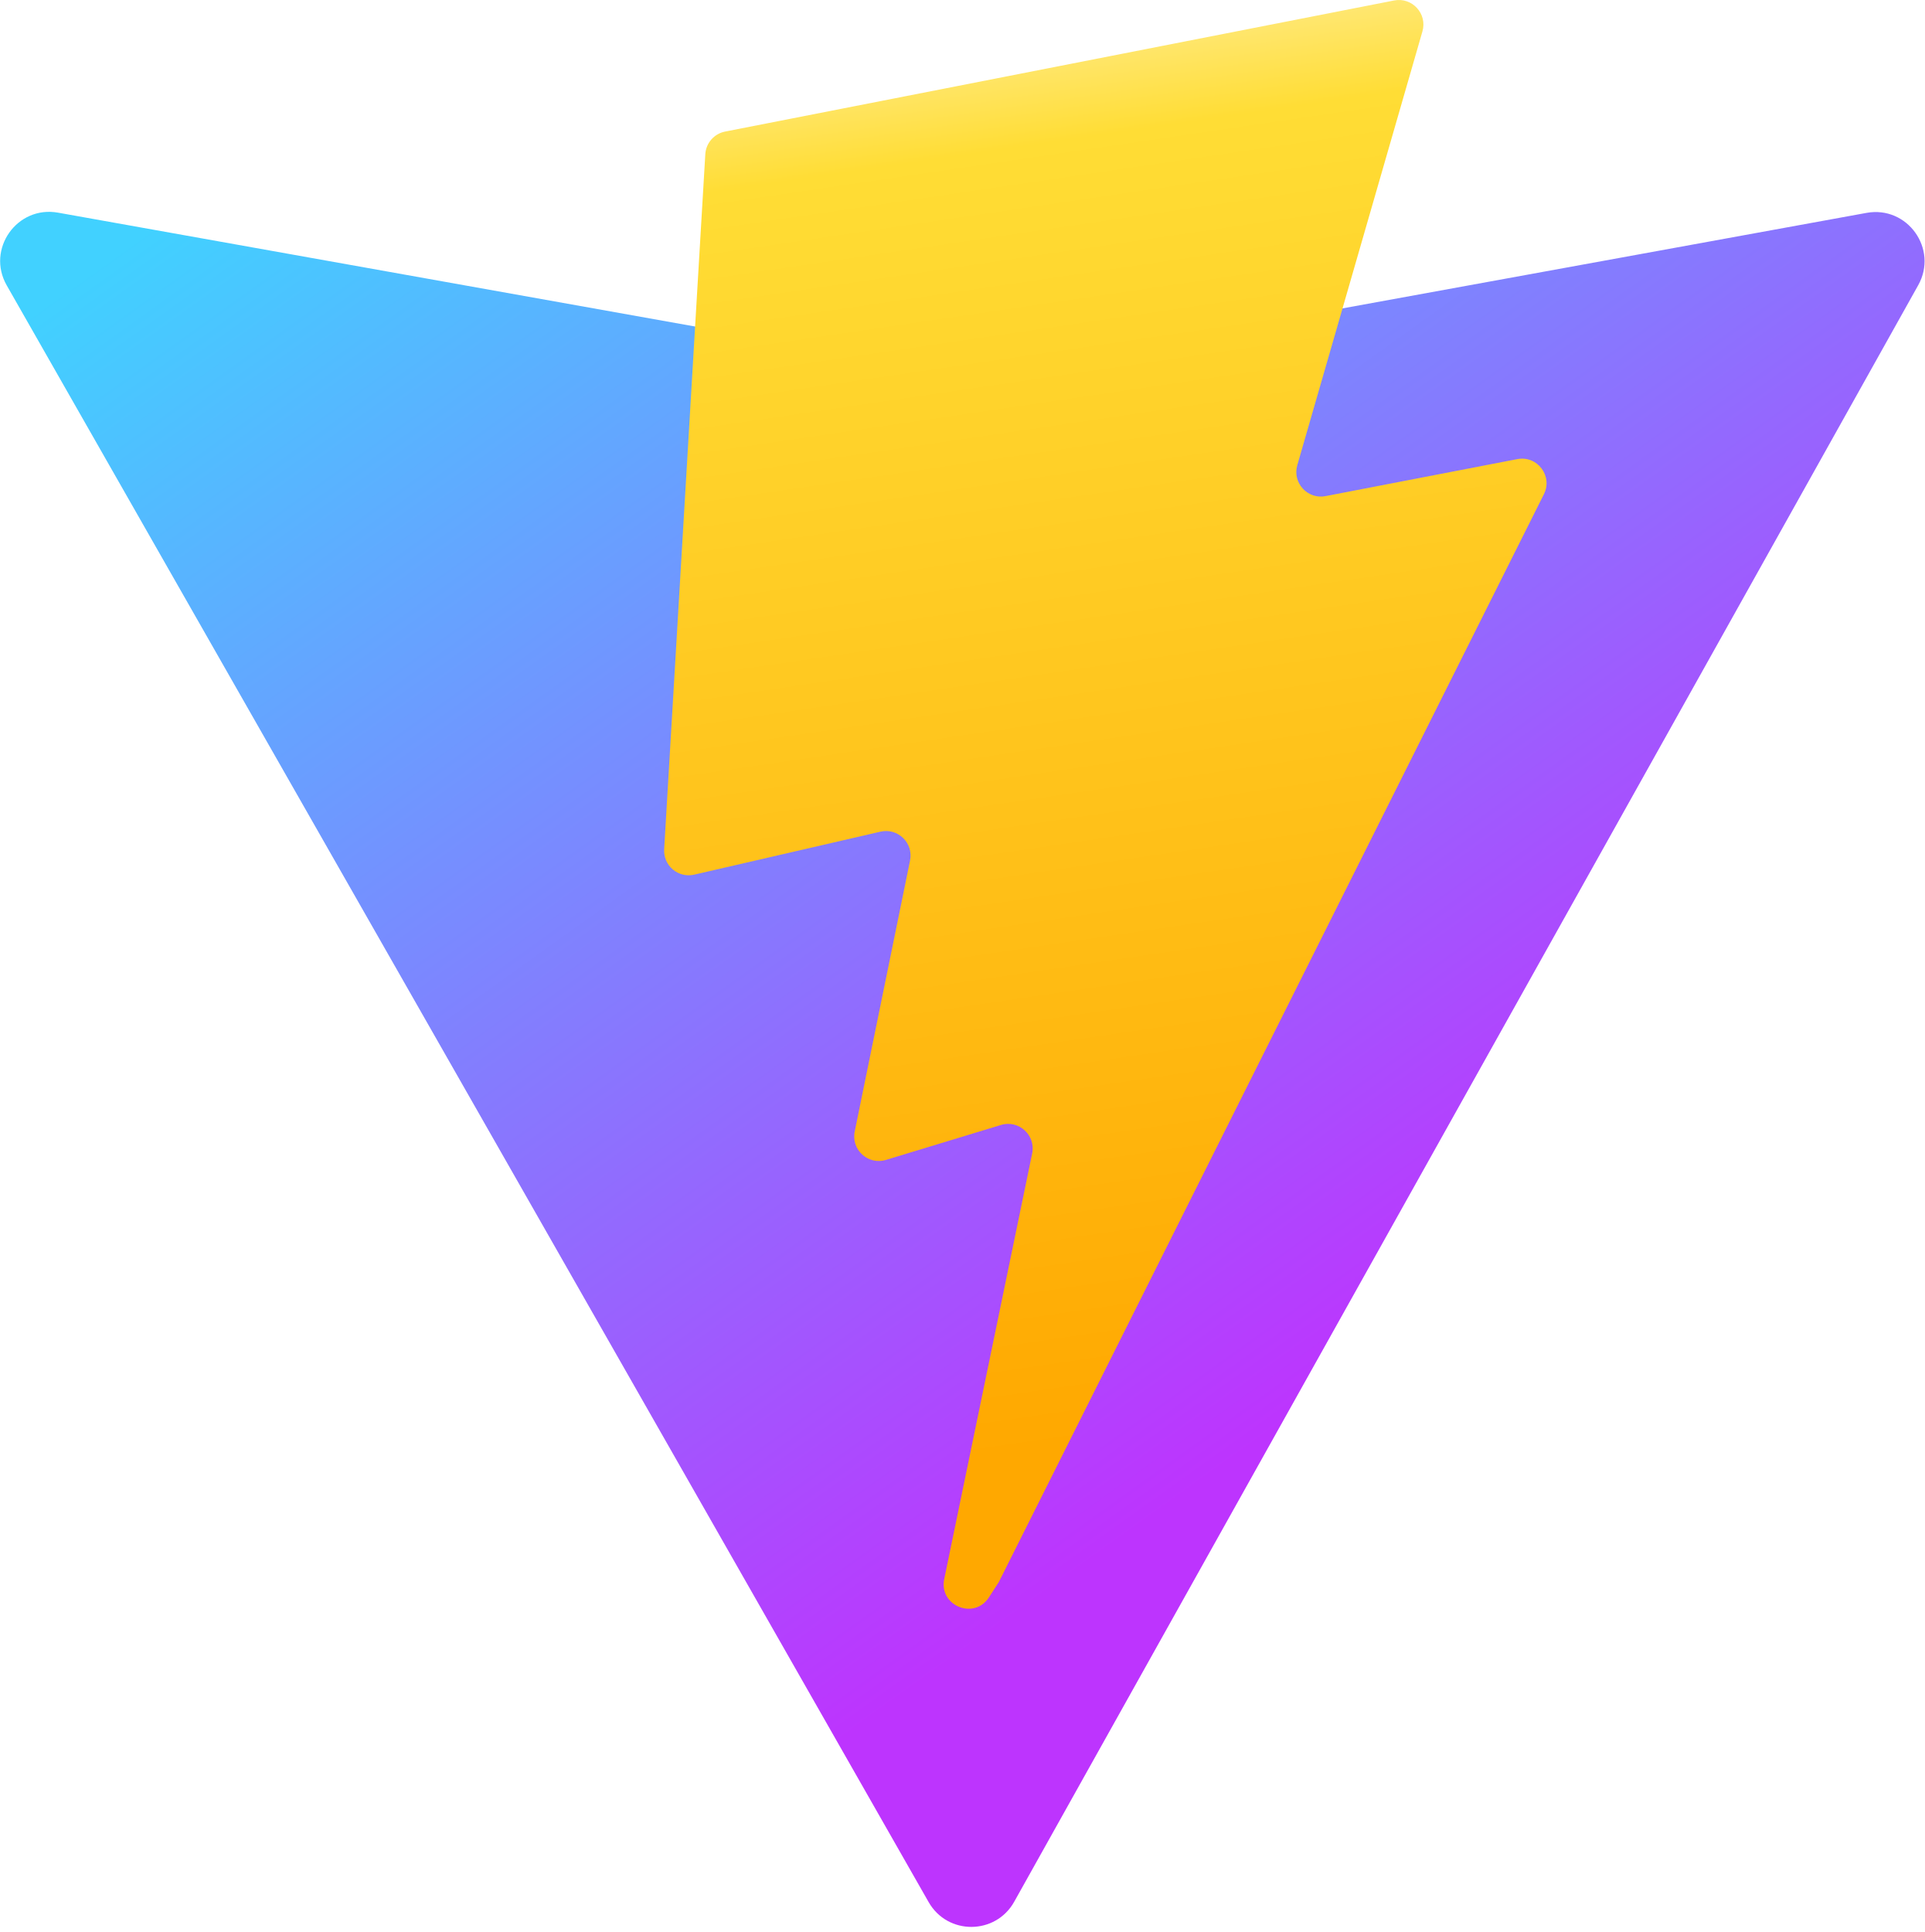
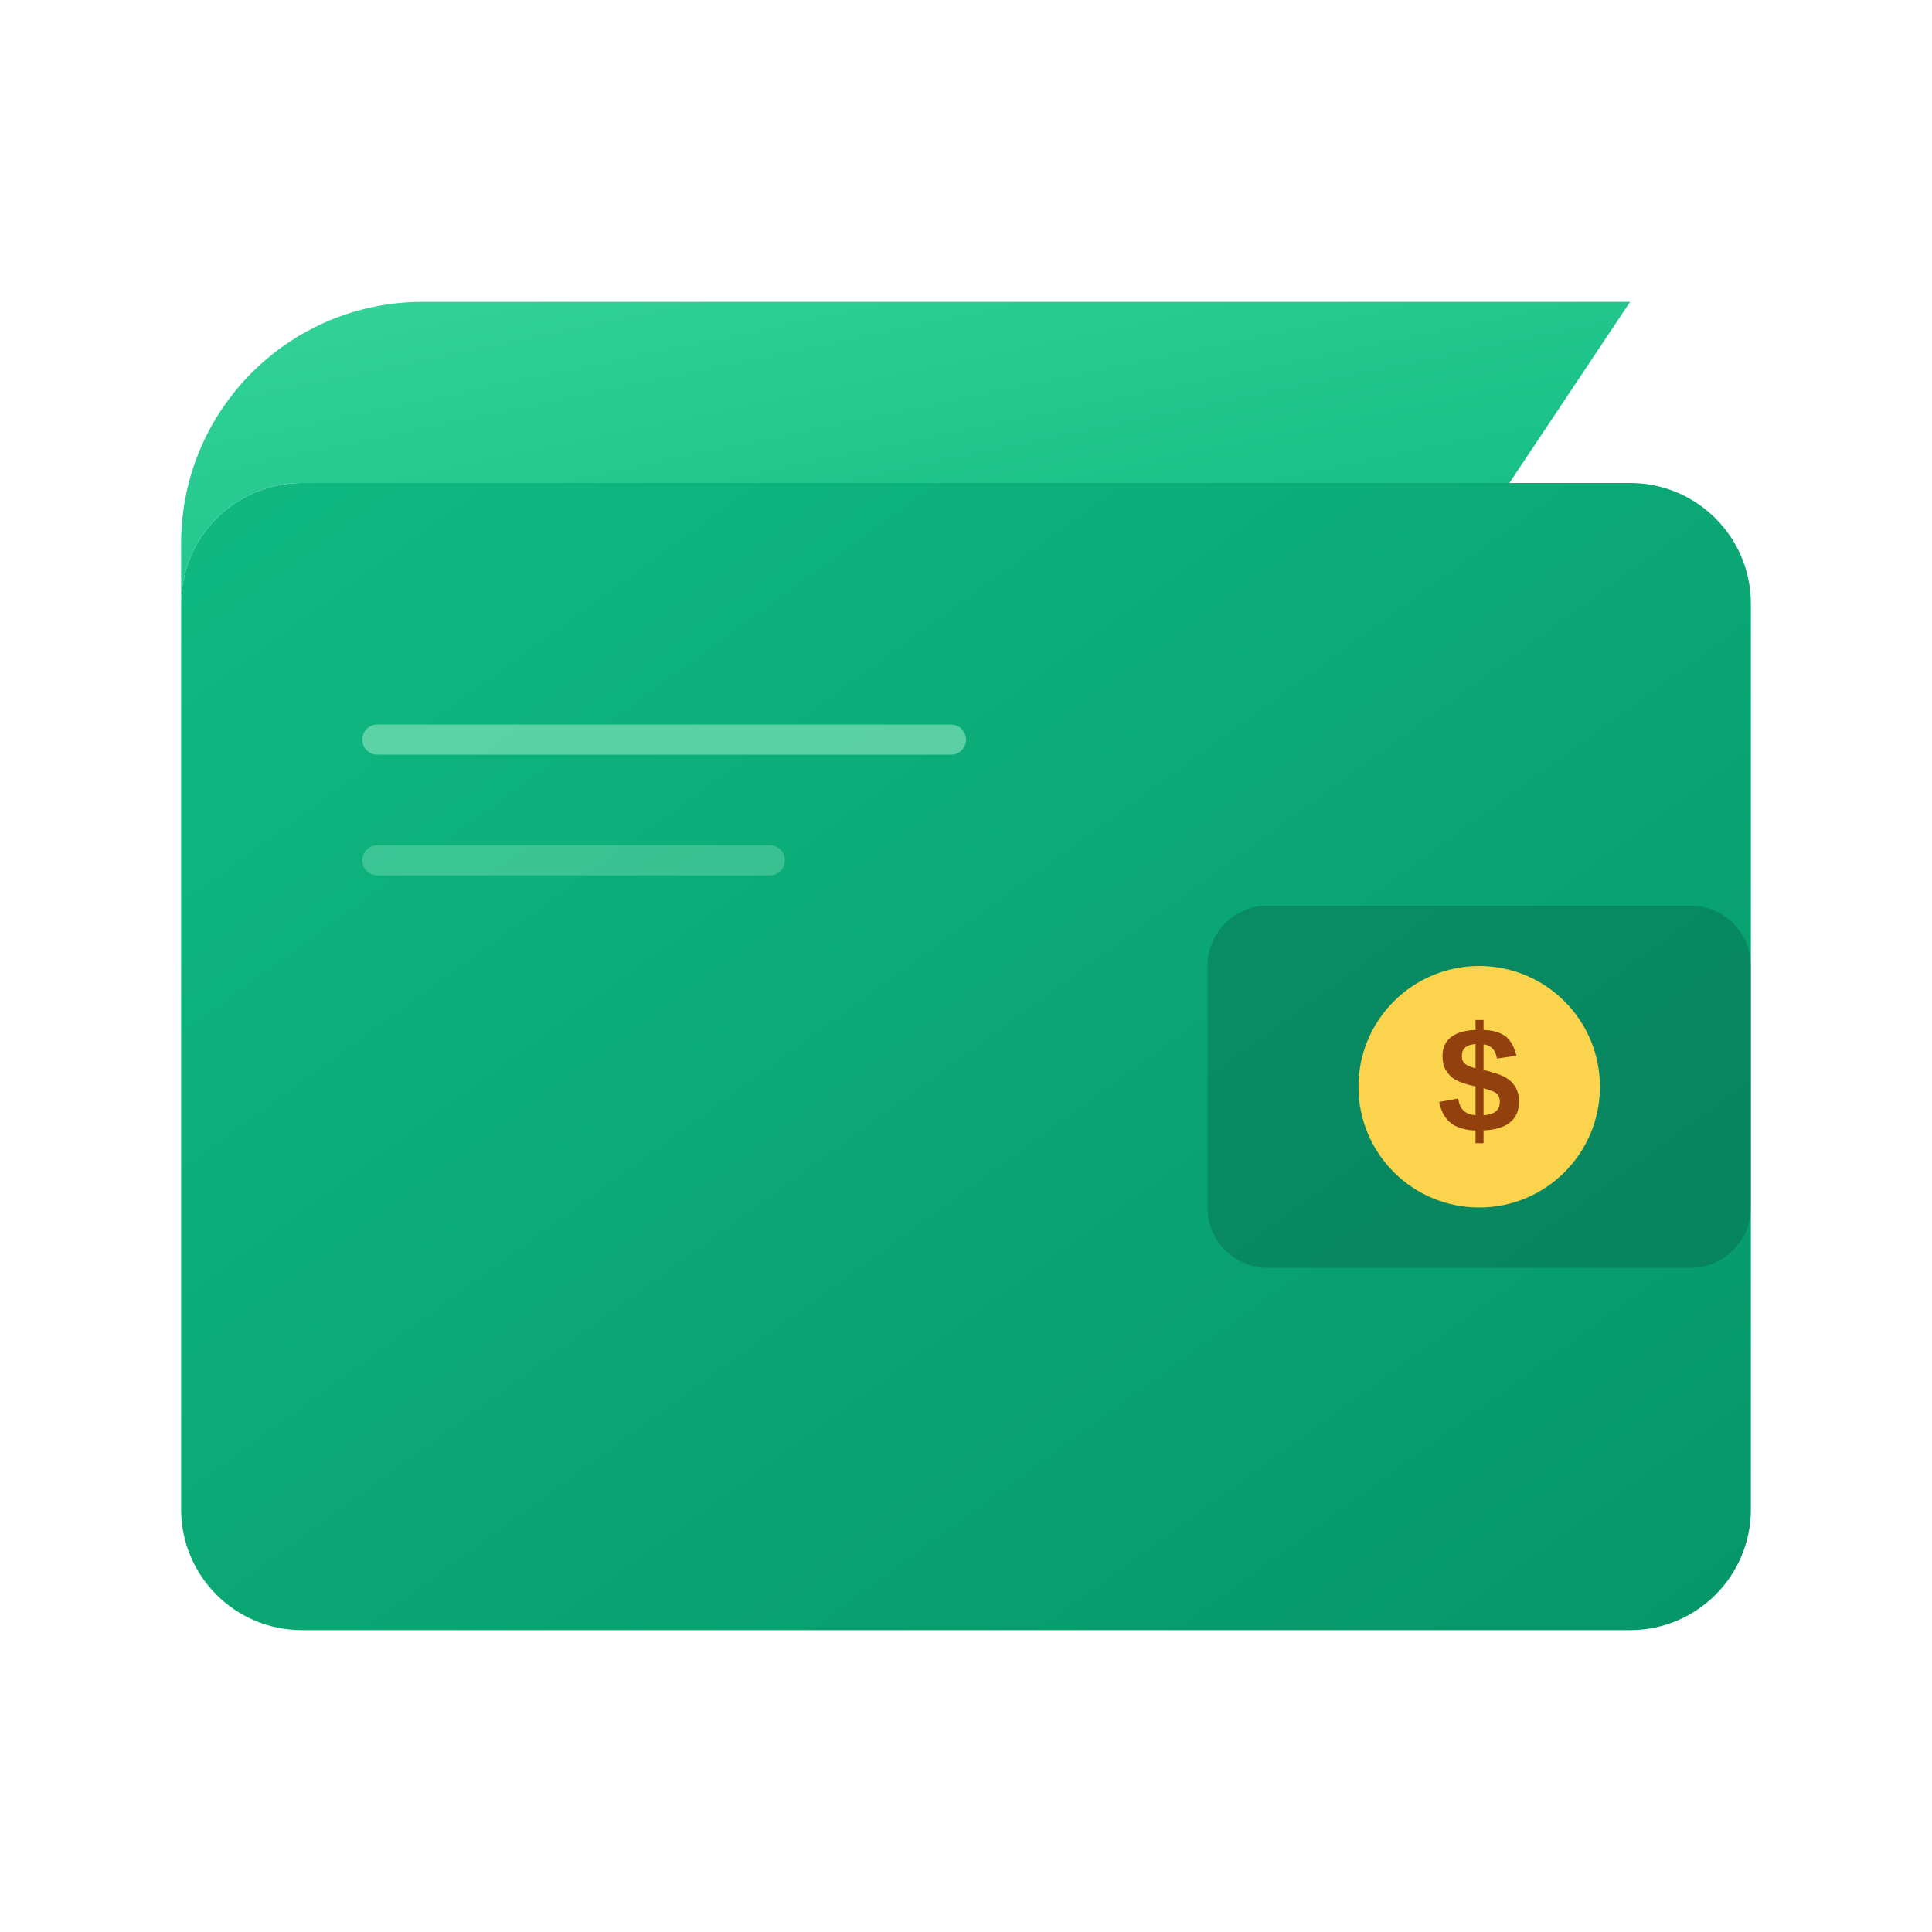
- <svg xmlns="http://www.w3.org/2000/svg" aria-hidden="true" role="img" class="iconify iconify--logos" width="31.88" height="32" preserveAspectRatio="xMidYMid meet" viewBox="0 0 256 257">
+ <svg xmlns="http://www.w3.org/2000/svg" width="32" height="32" viewBox="0 0 256 256" fill="none">
  <defs>
-     <linearGradient id="IconifyId1813088fe1fbc01fb466" x1="-.828%" x2="57.636%" y1="7.652%" y2="78.411%">
-       <stop offset="0%" stop-color="#41D1FF" />
-       <stop offset="100%" stop-color="#BD34FE" />
+     <linearGradient id="grad1" x1="0%" y1="0%" x2="100%" y2="100%">
+       <stop offset="0%" stop-color="#10B981" />
+       <stop offset="100%" stop-color="#059669" />
    </linearGradient>
-     <linearGradient id="IconifyId1813088fe1fbc01fb467" x1="43.376%" x2="50.316%" y1="2.242%" y2="89.03%">
-       <stop offset="0%" stop-color="#FFEA83" />
-       <stop offset="8.333%" stop-color="#FFDD35" />
-       <stop offset="100%" stop-color="#FFA800" />
+     <linearGradient id="grad2" x1="0%" y1="0%" x2="100%" y2="100%">
+       <stop offset="0%" stop-color="#34D399" />
+       <stop offset="100%" stop-color="#10B981" />
    </linearGradient>
  </defs>
-   <path fill="url(#IconifyId1813088fe1fbc01fb466)" d="M255.153 37.938L134.897 252.976c-2.483 4.44-8.862 4.466-11.382.048L.875 37.958c-2.746-4.814 1.371-10.646 6.827-9.67l120.385 21.517a6.537 6.537 0 0 0 2.322-.004l117.867-21.483c5.438-.991 9.574 4.796 6.877 9.62Z" />
-   <path fill="url(#IconifyId1813088fe1fbc01fb467)" d="M185.432.063L96.44 17.501a3.268 3.268 0 0 0-2.634 3.014l-5.474 92.456a3.268 3.268 0 0 0 3.997 3.378l24.777-5.718c2.318-.535 4.413 1.507 3.936 3.838l-7.361 36.047c-.495 2.426 1.782 4.5 4.151 3.78l15.304-4.649c2.372-.72 4.652 1.36 4.15 3.788l-11.698 56.621c-.732 3.542 3.979 5.473 5.943 2.437l1.313-2.028l72.516-144.72c1.215-2.423-.88-5.186-3.54-4.672l-25.505 4.922c-2.396.462-4.435-1.77-3.759-4.114l16.646-57.705c.677-2.35-1.37-4.583-3.769-4.113Z" />
+   <rect x="24" y="64" width="208" height="152" rx="16" fill="url(#grad1)" />
+   <path d="M24 80C24 71.163 31.163 64 40 64H200L216 40H56C38.327 40 24 54.327 24 72V80Z" fill="url(#grad2)" />
+   <rect x="160" y="120" width="72" height="48" rx="8" fill="#064E3B" opacity="0.3" />
+   <circle cx="196" cy="144" r="16" fill="#FCD34D" />
+   <text x="196" y="150" text-anchor="middle" font-size="20" font-weight="bold" fill="#92400E" font-family="Arial">$</text>
+   <rect x="48" y="96" width="80" height="4" rx="2" fill="#A7F3D0" opacity="0.5" />
+   <rect x="48" y="112" width="56" height="4" rx="2" fill="#A7F3D0" opacity="0.3" />
</svg>
